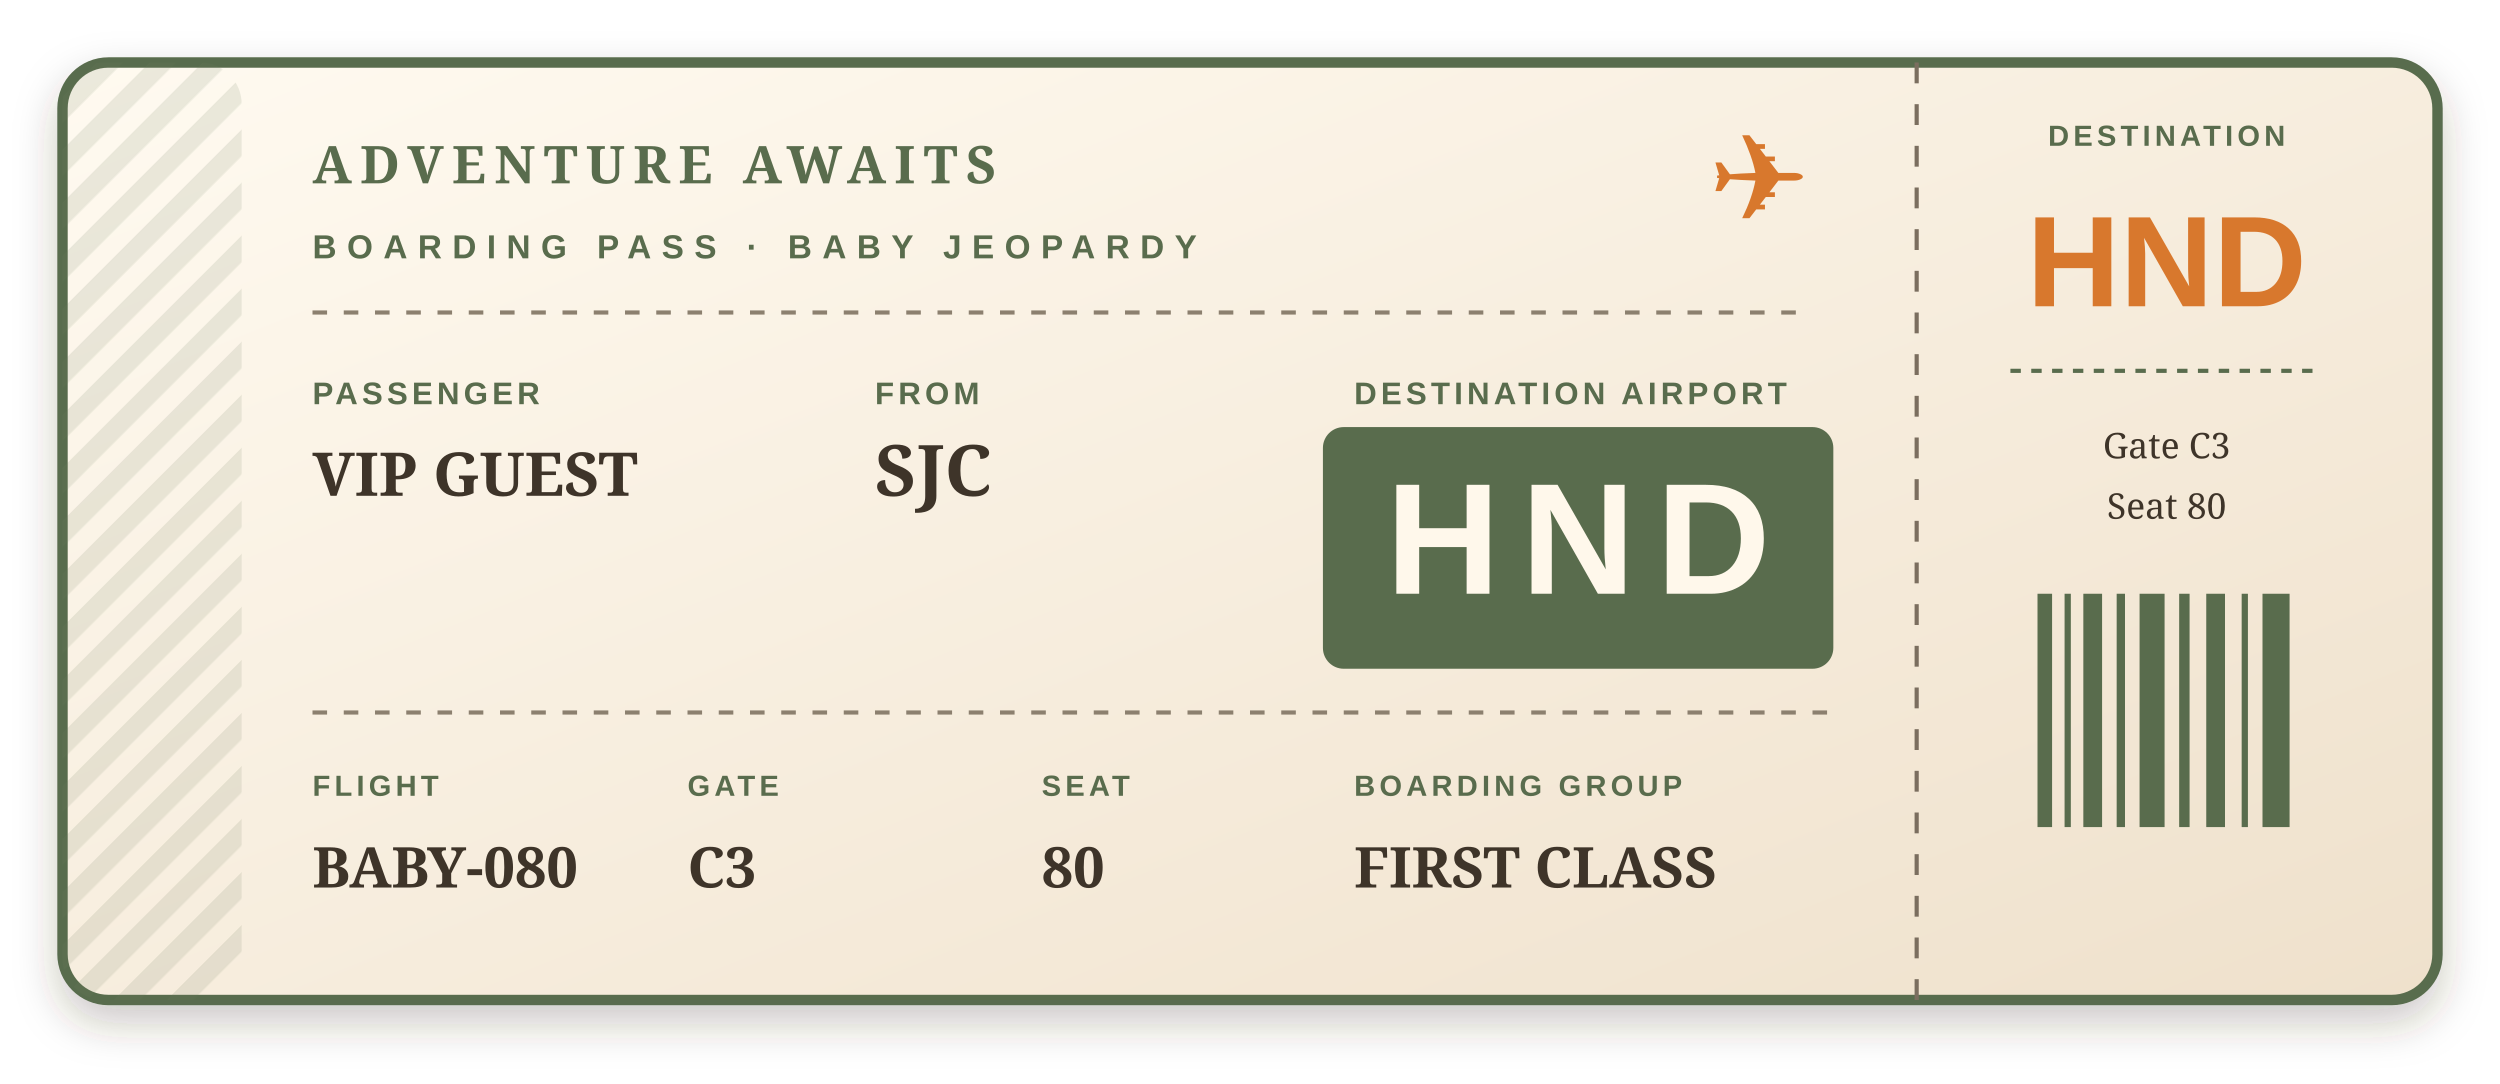
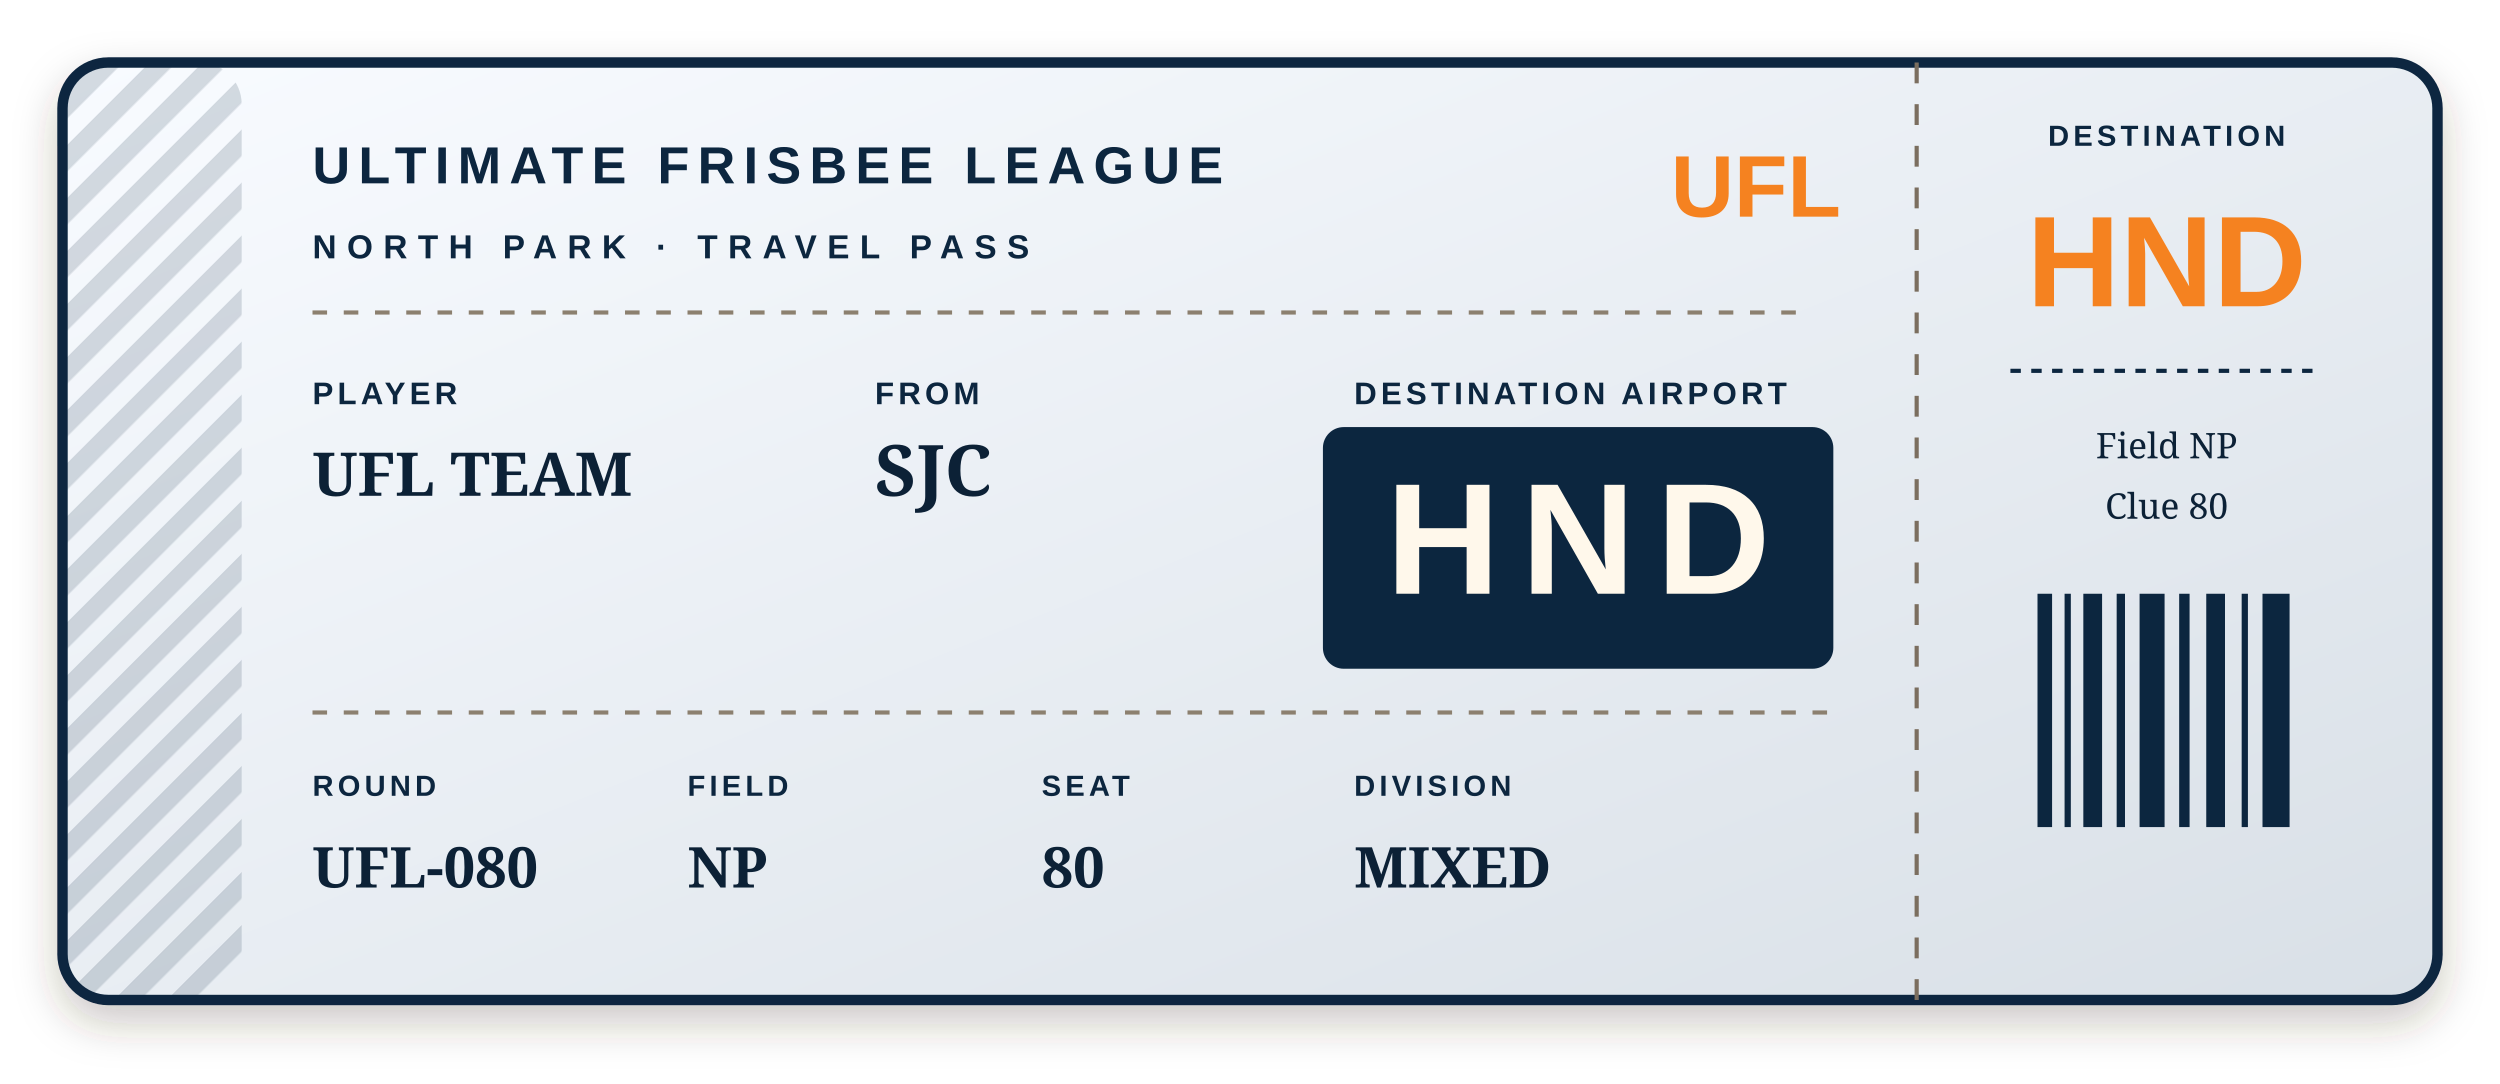
<svg xmlns="http://www.w3.org/2000/svg" width="1200" height="520" viewBox="0 0 1200 520" role="img" aria-labelledby="title desc">
  <defs>
    <linearGradient id="paper" x1="0" y1="0" x2="1" y2="1">
-       <stop offset="0" stop-color="#fffaf0" />
-       <stop offset="1" stop-color="#efe1cc" />
+       <stop offset="0" stop-color="#f8fbff" />
+       <stop offset="1" stop-color="#d9e0e7" />
    </linearGradient>
    <pattern id="stripes" width="18" height="18" patternUnits="userSpaceOnUse" patternTransform="rotate(45)">
-       <rect width="9" height="18" fill="#6a7c5d" opacity=".14" />
+       <rect width="9" height="18" fill="#0c263f" opacity=".16" />
    </pattern>
    <filter id="shadow" x="-10%" y="-15%" width="120%" height="140%">
      <feDropShadow dx="0" dy="9" stdDeviation="10" flood-color="#392f25" flood-opacity=".25" />
    </filter>
  </defs>
-   <rect x="30" y="30" width="1140" height="450" rx="22" fill="url(#paper)" stroke="#596c4d" stroke-width="5" filter="url(#shadow)" />
+   <rect x="30" y="30" width="1140" height="450" rx="22" fill="url(#paper)" stroke="#0c263f" stroke-width="5" filter="url(#shadow)" />
  <rect x="30" y="30" width="86" height="450" rx="20" fill="url(#stripes)" />
  <path d="M920 30v450" stroke="#7b6e5f" stroke-width="2" stroke-dasharray="10 10" />
-   <g fill="#596c4d">
-     <text x="150" y="88" font-family="Georgia, serif" font-size="25" font-weight="700" letter-spacing="4">ADVENTURE AWAITS</text>
-     <text x="150" y="124" font-family="Arial, sans-serif" font-size="16" font-weight="700" letter-spacing="5">BOARDING PASS · BABY JEOPARDY</text>
+   <g fill="#0c263f">
+     <text x="150" y="88" font-family="Arial, sans-serif" font-size="25" font-weight="900" letter-spacing="4">ULTIMATE FRISBEE LEAGUE</text>
+     <text x="150" y="124" font-family="Arial, sans-serif" font-size="16" font-weight="700" letter-spacing="5">NORTH PARK · TRAVEL PASS</text>
  </g>
-   <g fill="#d8782d">
-     <text x="820" y="106" font-family="Arial, sans-serif" font-size="58">✈</text>
+   <g fill="#f58220">
+     <text x="802" y="104" font-family="Arial, sans-serif" font-size="42" font-weight="900">UFL</text>
  </g>
  <path d="M150 150h720" stroke="#8c806f" stroke-width="2" stroke-dasharray="7 8" />
-   <g font-family="Arial, sans-serif" fill="#596c4d" font-size="15" font-weight="700" letter-spacing="2">
-     <text x="150" y="194">PASSENGER</text>
+   <g font-family="Arial, sans-serif" fill="#0c263f" font-size="15" font-weight="700" letter-spacing="2">
+     <text x="150" y="194">PLAYER</text>
    <text x="420" y="194">FROM</text>
    <text x="650" y="194">DESTINATION AIRPORT</text>
  </g>
-   <g font-family="Georgia, serif" fill="#3e3429">
-     <text x="150" y="238" font-size="29" font-weight="700">VIP GUEST</text>
+   <g font-family="Georgia, serif" fill="#0c2136">
+     <text x="150" y="238" font-size="29" font-weight="700">UFL TEAM</text>
    <text x="420" y="238" font-size="34" font-weight="700">SJC</text>
  </g>
-   <rect x="635" y="205" width="245" height="116" rx="10" fill="#596c4d" />
+   <rect x="635" y="205" width="245" height="116" rx="10" fill="#0c263f" />
  <text x="757.5" y="285" text-anchor="middle" font-family="Arial, sans-serif" font-size="76" font-weight="900" letter-spacing="10" fill="#fff8eb">HND</text>
  <path d="M150 342h730" stroke="#8c806f" stroke-width="2" stroke-dasharray="7 8" />
-   <g font-family="Arial, sans-serif" fill="#596c4d" font-size="14" font-weight="700" letter-spacing="2">
-     <text x="150" y="382">FLIGHT</text>
-     <text x="330" y="382">GATE</text>
+   <g font-family="Arial, sans-serif" fill="#0c263f" font-size="14" font-weight="700" letter-spacing="2">
+     <text x="150" y="382">ROUND</text>
+     <text x="330" y="382">FIELD</text>
    <text x="500" y="382">SEAT</text>
-     <text x="650" y="382">BOARDING GROUP</text>
+     <text x="650" y="382">DIVISION</text>
  </g>
-   <g font-family="Georgia, serif" fill="#3e3429" font-size="27" font-weight="700">
-     <text x="150" y="426">BABY-080</text>
-     <text x="330" y="426">C3</text>
+   <g font-family="Georgia, serif" fill="#0c2136" font-size="27" font-weight="700">
+     <text x="150" y="426">UFL-080</text>
+     <text x="330" y="426">NP</text>
    <text x="500" y="426">80</text>
-     <text x="650" y="426">FIRST CLASS</text>
+     <text x="650" y="426">MIXED</text>
  </g>
  <g transform="translate(950 70)">
-     <text x="90" y="0" text-anchor="middle" font-family="Arial, sans-serif" fill="#596c4d" font-size="14" font-weight="800" letter-spacing="2">DESTINATION</text>
-     <text x="90" y="77" text-anchor="middle" font-family="Arial, sans-serif" fill="#d8782d" font-size="62" font-weight="900">HND</text>
-     <path d="M15 108h150" stroke="#596c4d" stroke-width="2" stroke-dasharray="5 5" />
-     <text x="90" y="150" text-anchor="middle" font-family="Georgia, serif" fill="#3e3429" font-size="17">Gate C3</text>
-     <text x="90" y="179" text-anchor="middle" font-family="Georgia, serif" fill="#3e3429" font-size="17">Seat 80</text>
-     <g transform="translate(28 215)" fill="#596c4d">
+     <text x="90" y="0" text-anchor="middle" font-family="Arial, sans-serif" fill="#0c263f" font-size="14" font-weight="800" letter-spacing="2">DESTINATION</text>
+     <text x="90" y="77" text-anchor="middle" font-family="Arial, sans-serif" fill="#f58220" font-size="62" font-weight="900">HND</text>
+     <path d="M15 108h150" stroke="#0c263f" stroke-width="2" stroke-dasharray="5 5" />
+     <text x="90" y="150" text-anchor="middle" font-family="Georgia, serif" fill="#0c2136" font-size="17">Field NP</text>
+     <text x="90" y="179" text-anchor="middle" font-family="Georgia, serif" fill="#0c2136" font-size="17">Clue 80</text>
+     <g transform="translate(28 215)" fill="#0c263f">
      <rect x="0" y="0" width="7" height="112" />
      <rect x="13" y="0" width="3" height="112" />
      <rect x="22" y="0" width="9" height="112" />
      <rect x="38" y="0" width="4" height="112" />
      <rect x="49" y="0" width="12" height="112" />
      <rect x="68" y="0" width="5" height="112" />
      <rect x="81" y="0" width="9" height="112" />
      <rect x="98" y="0" width="3" height="112" />
      <rect x="108" y="0" width="13" height="112" />
    </g>
  </g>
</svg>
